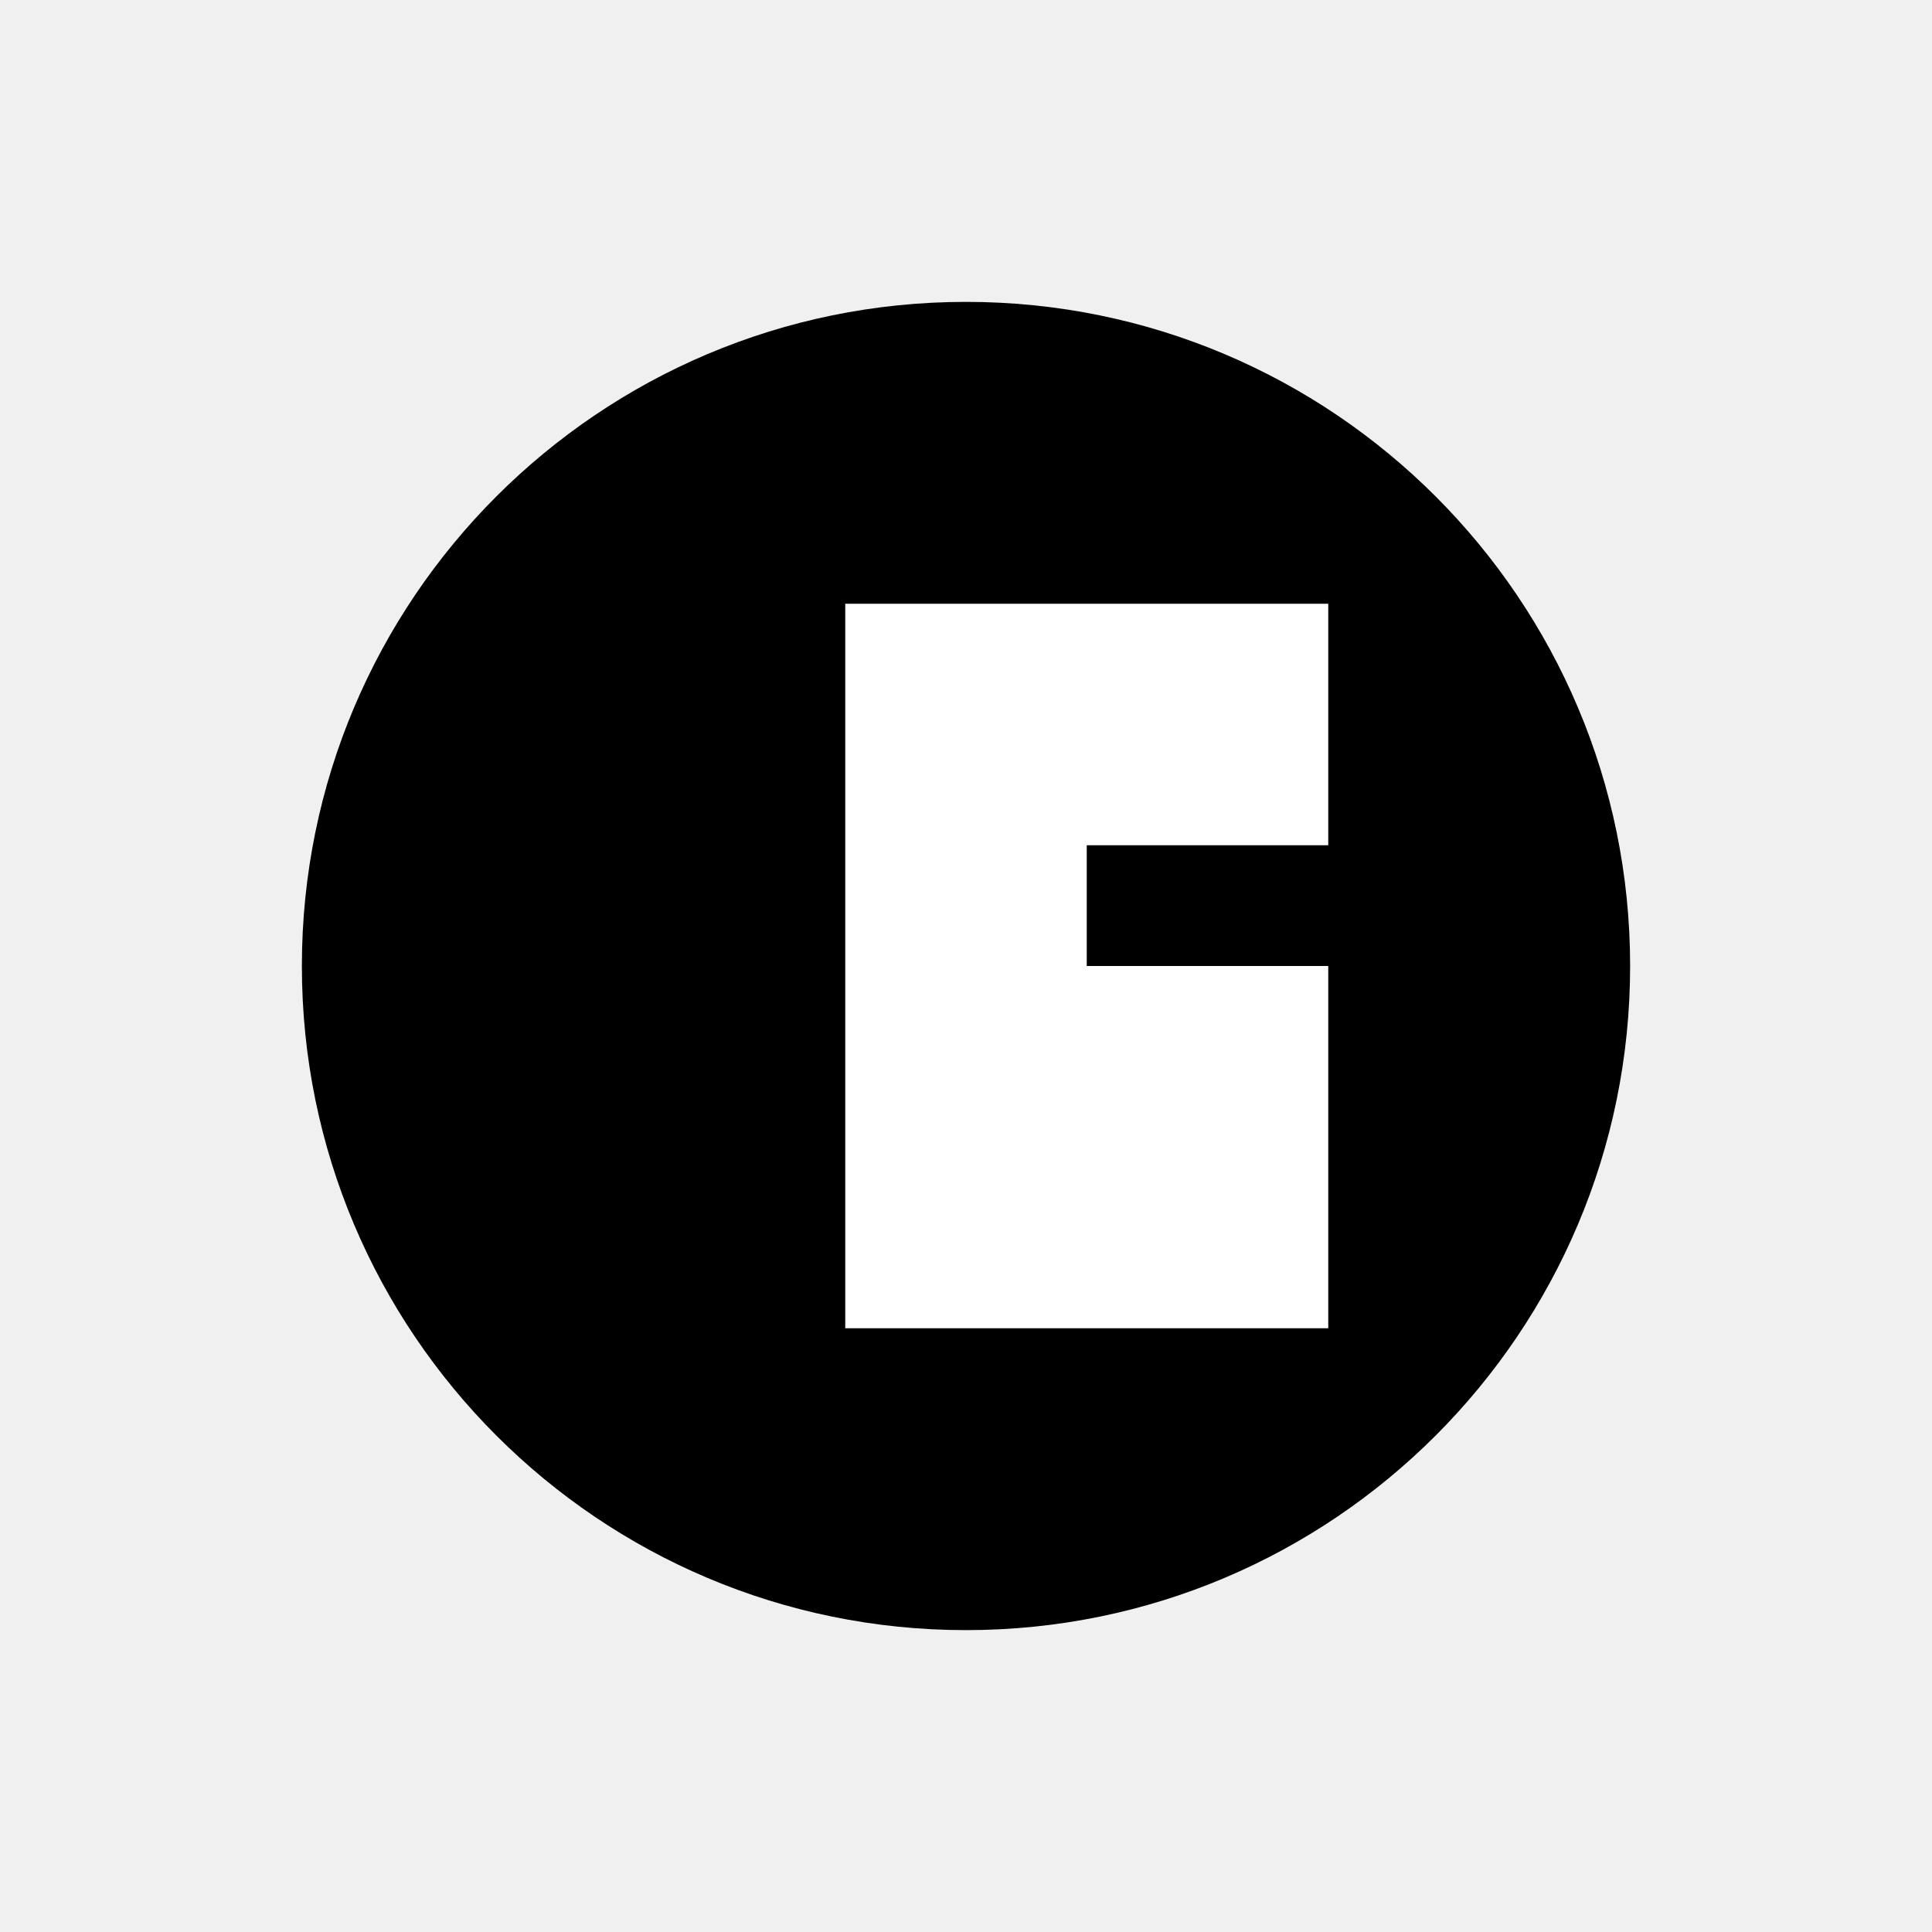
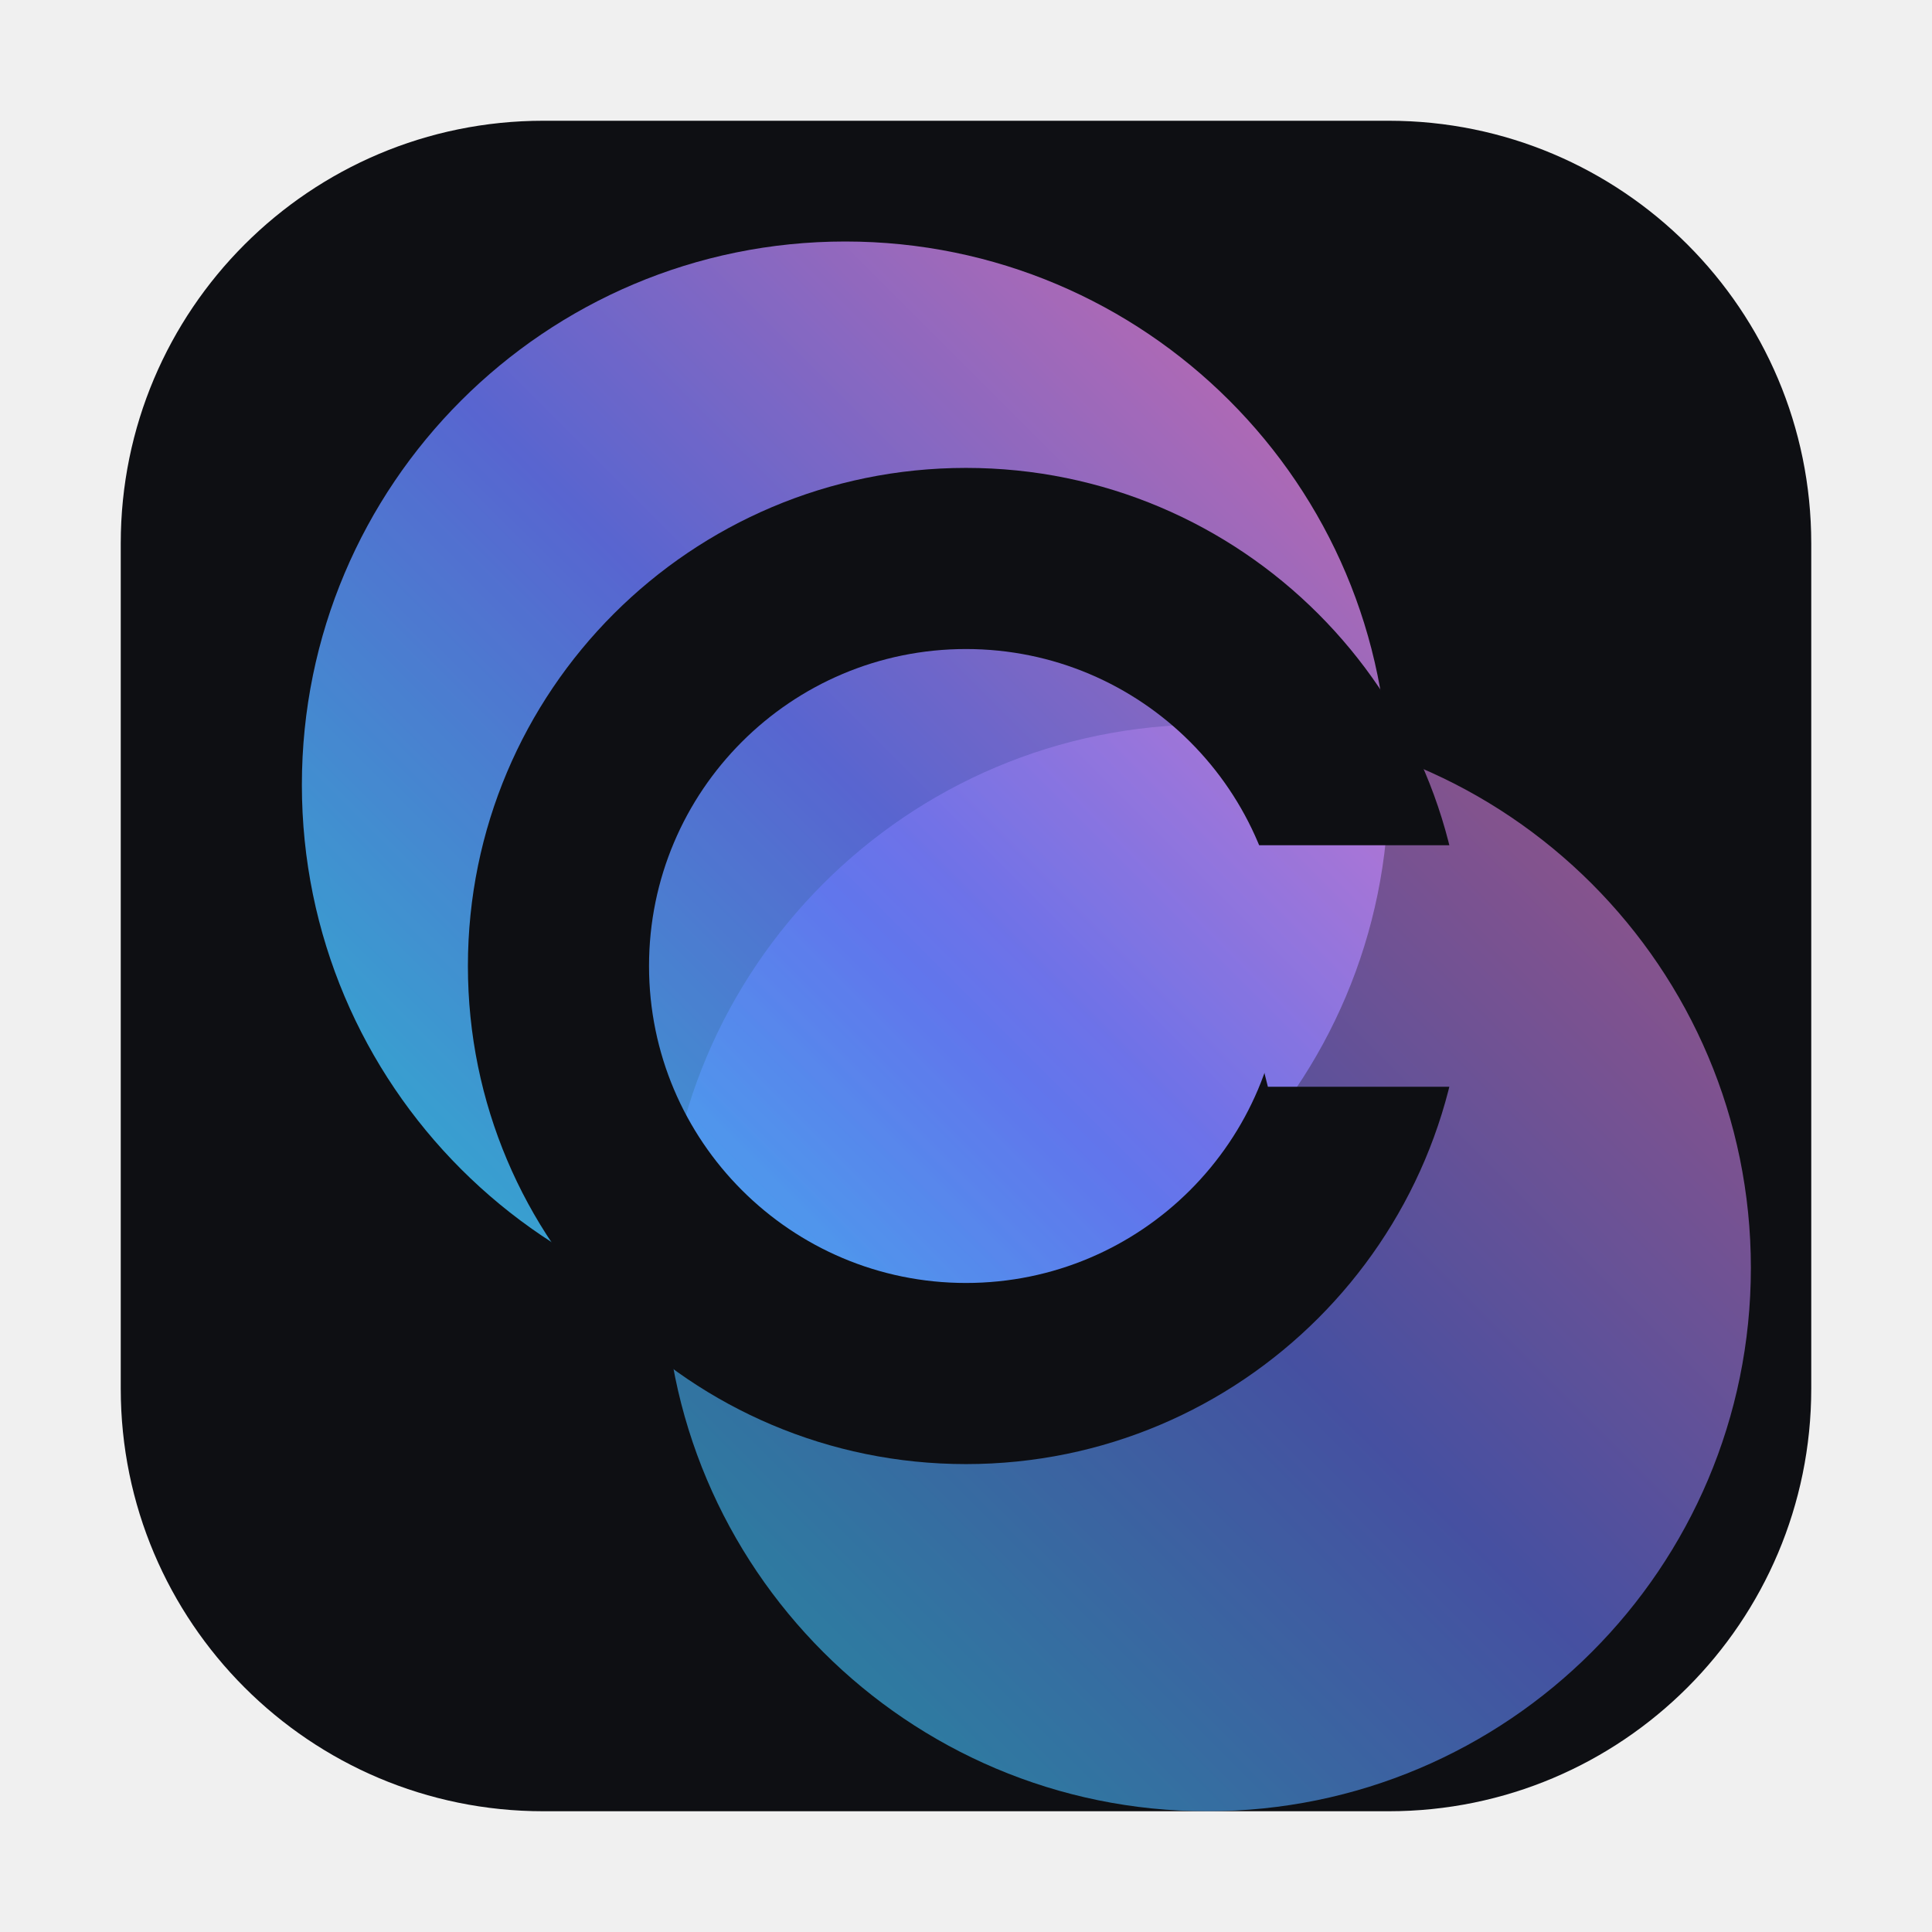
<svg xmlns="http://www.w3.org/2000/svg" width="64" height="64" viewBox="0 0 64 64">
-   <circle cx="32" cy="32" r="22" fill="#000000" />
-   <path d="M28 20 H44 V28 H36 V32 H44 V44 H28 Z" fill="#FFFFFF" />
+   <defs>
+     <linearGradient id="gE" x1="0" y1="1" x2="1" y2="0">
+       <stop offset="0" stop-color="#33e1ff" />
+       <stop offset="0.5" stop-color="#6a7bff" />
+       <stop offset="1" stop-color="#ff82d1" />
+     </linearGradient>
+     <mask id="mE">
+       <rect x="4" y="4" width="56" height="56" rx="14" fill="white" />
+       <circle cx="32" cy="32" r="16.5" fill="black" />
+       <polygon points="40,28 50,28 50,36 42,36" fill="white" />
+       <circle cx="32" cy="32" r="10.5" fill="white" />
+     </mask>
+   </defs>
+   <rect x="4" y="4" width="56" height="56" rx="14" fill="#0e0f13" />
+   <g mask="url(#mE)">
+     <circle cx="28" cy="26" r="18" fill="url(#gE)" opacity="0.8" />
+     <circle cx="40" cy="42" r="18" fill="url(#gE)" opacity="0.6" />
+   </g>
</svg>
